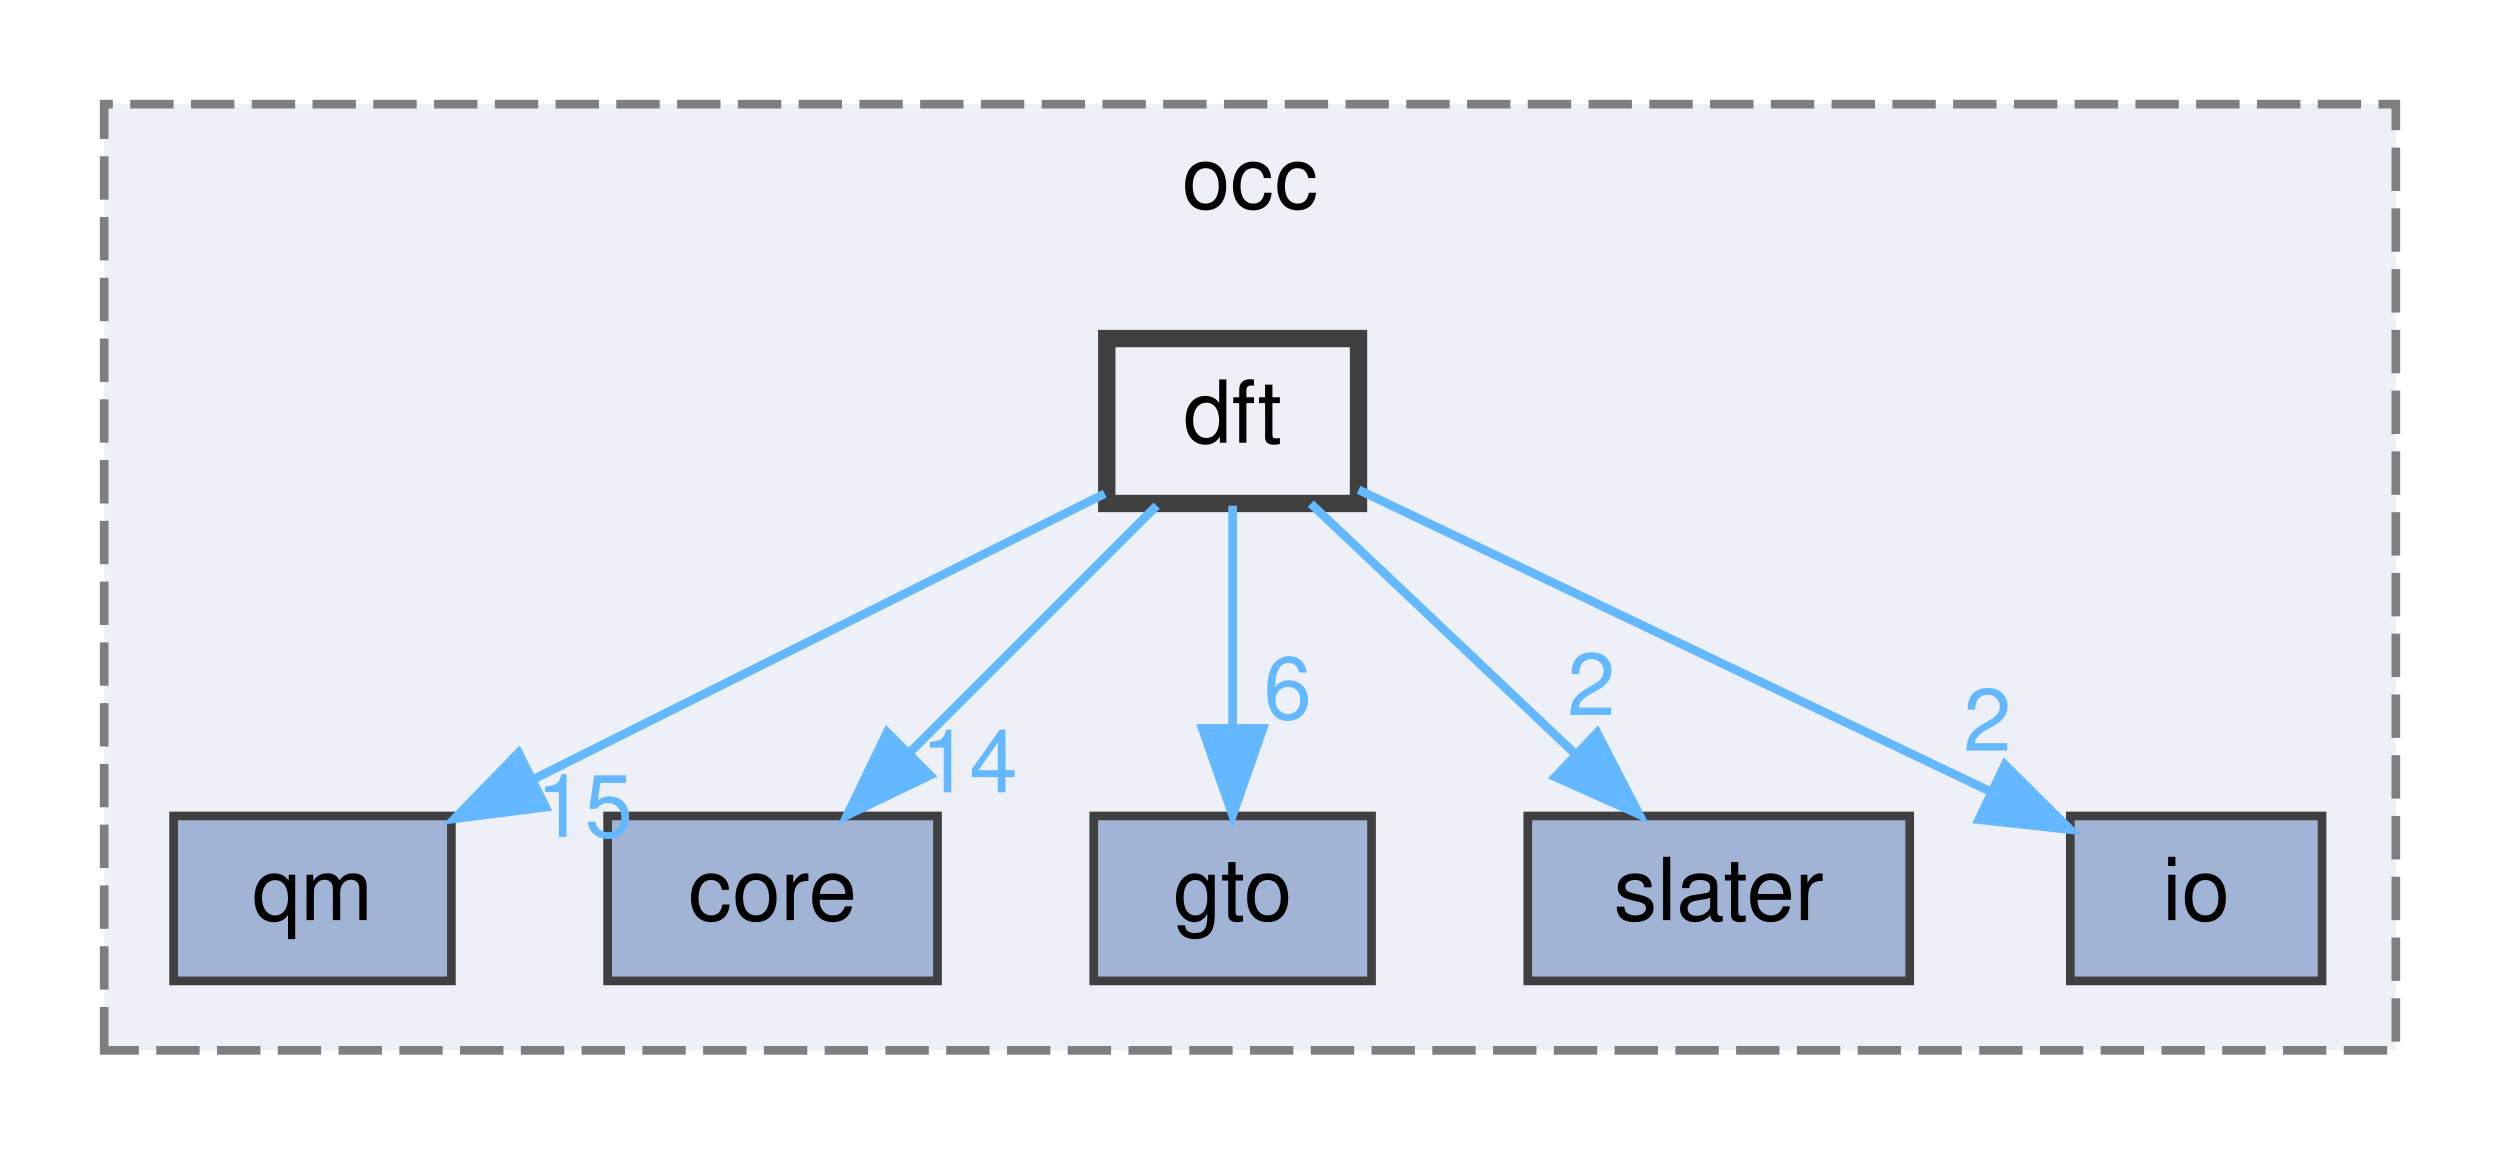
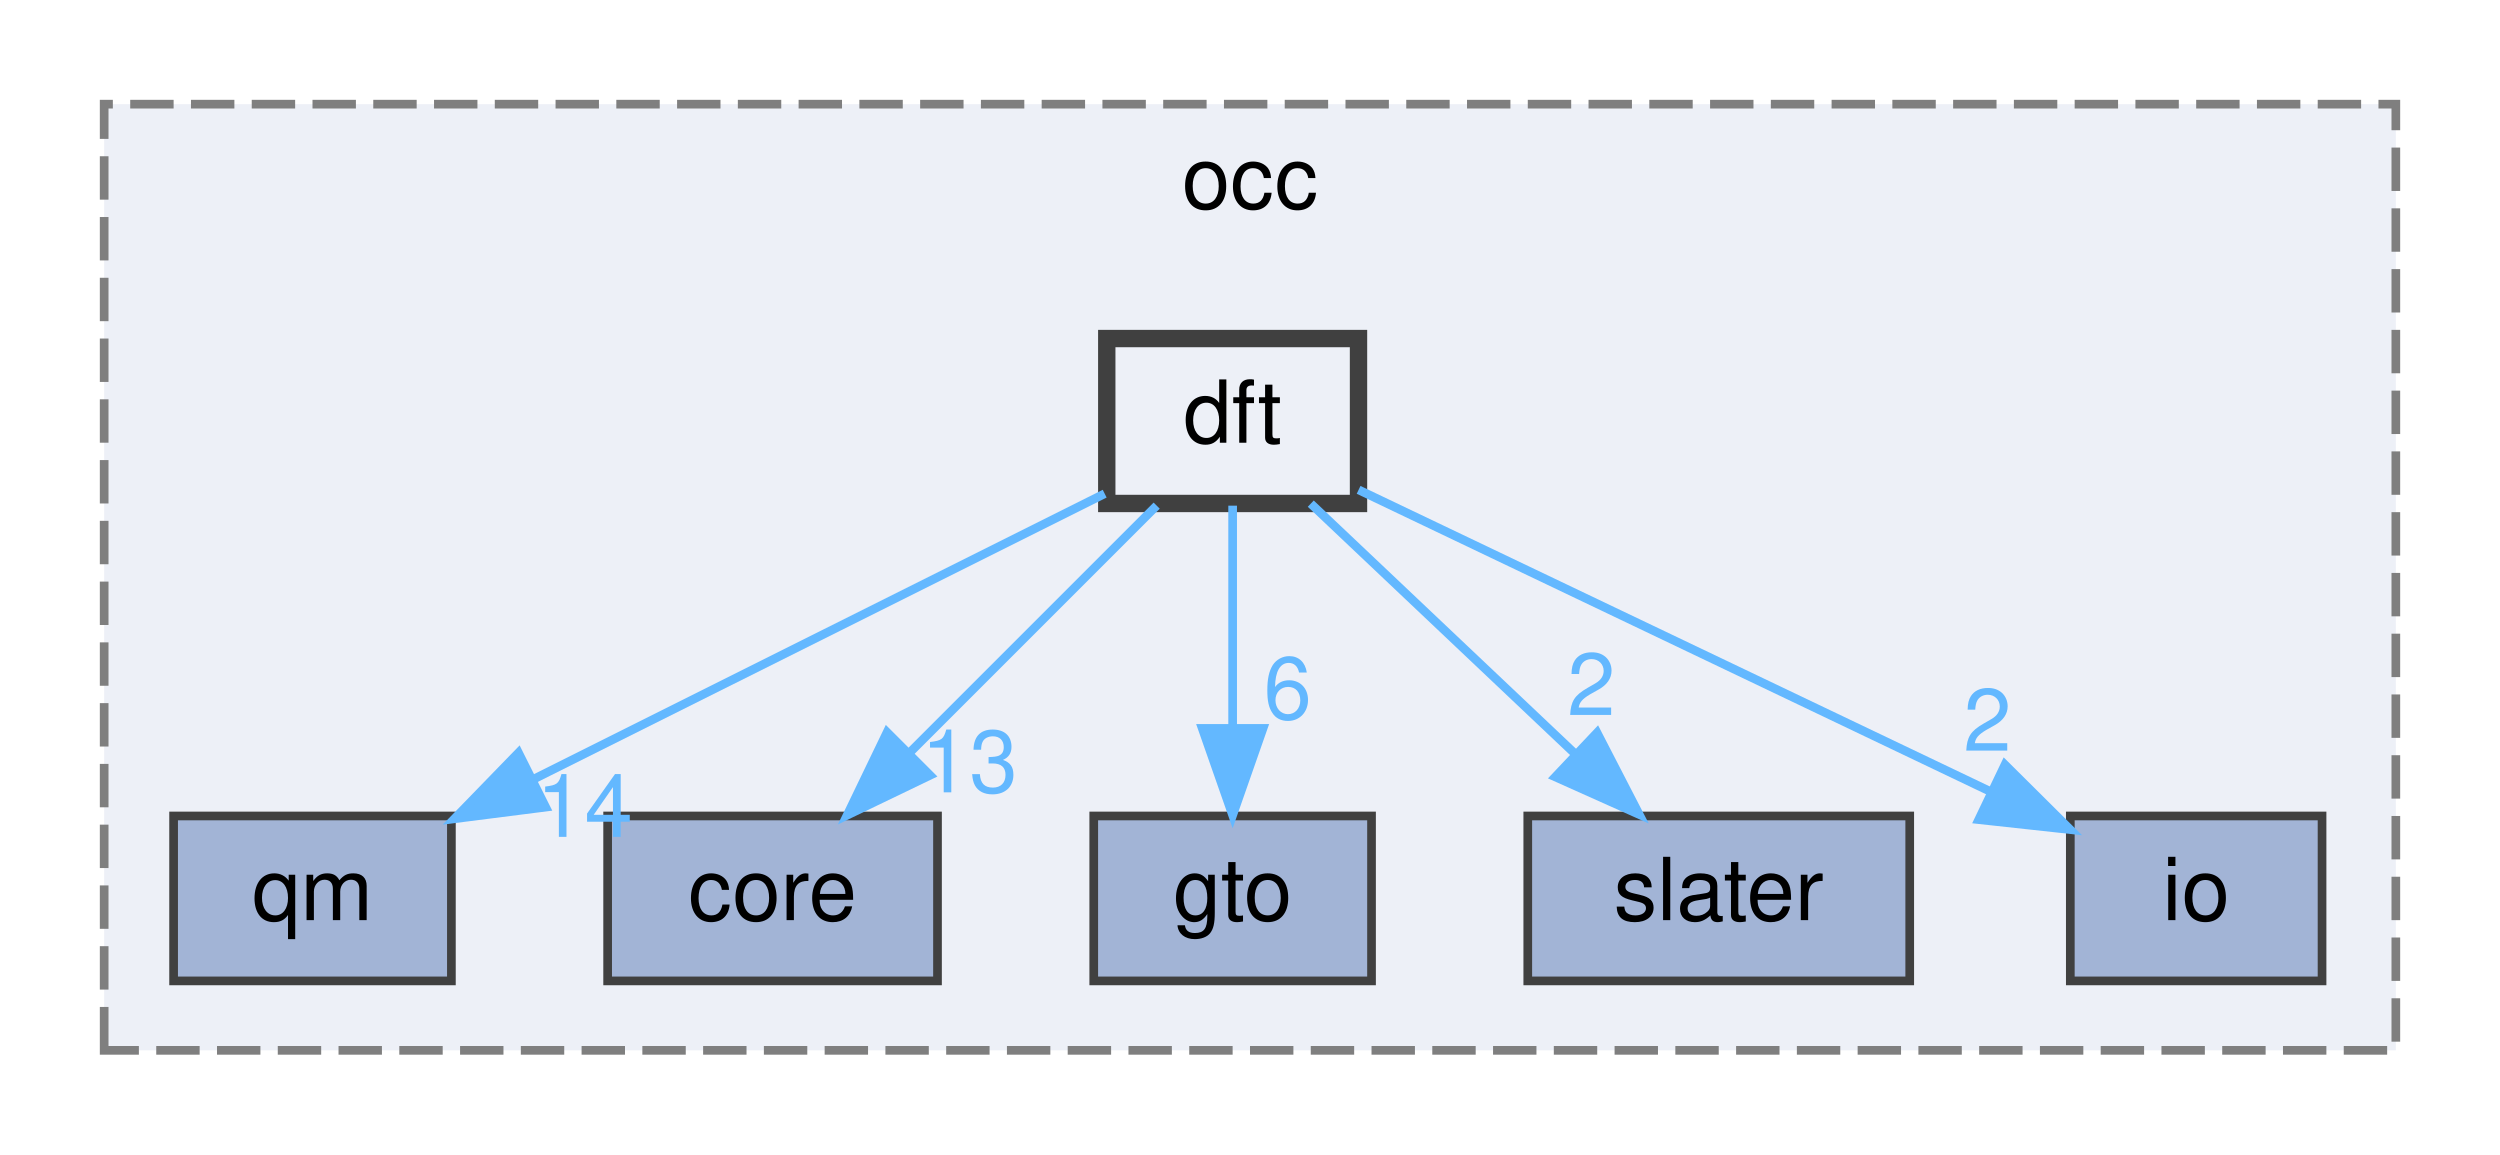
<svg xmlns="http://www.w3.org/2000/svg" xmlns:xlink="http://www.w3.org/1999/xlink" width="288pt" height="133pt" viewBox="0.00 0.00 288.00 133.00">
  <g id="graph0" class="graph" transform="scale(1 1) rotate(0) translate(4 129)">
    <g id="clust1" class="cluster">
      <g id="a_clust1">
        <a xlink:href="dir_8b7861ad11e4db9a5e6a6da237b17e56.html" target="_top" xlink:title="occ">
          <polygon fill="#edf0f7" stroke="#7f7f7f" stroke-dasharray="5,2" points="8,-8 8,-117 272,-117 272,-8 8,-8" />
          <text text-anchor="middle" x="140" y="-105" font-family="Helvetica,sans-Serif" font-size="10.00">occ</text>
        </a>
      </g>
    </g>
    <g id="node1" class="node">
      <g id="a_node1">
        <a xlink:href="dir_737cf82dfc93877bbe50a83dfe5e1c2d.html" target="_top" xlink:title="qm">
          <polygon fill="#a2b4d6" stroke="#404040" points="48,-35 16,-35 16,-16 48,-16 48,-35" />
          <text text-anchor="middle" x="32" y="-23" font-family="Helvetica,sans-Serif" font-size="10.00">qm</text>
        </a>
      </g>
    </g>
    <g id="node2" class="node">
      <g id="a_node2">
        <a xlink:href="dir_a9a9bd00ca35510371062c24de1517b5.html" target="_top" xlink:title="core">
          <polygon fill="#a2b4d6" stroke="#404040" points="104,-35 66,-35 66,-16 104,-16 104,-35" />
          <text text-anchor="middle" x="85" y="-23" font-family="Helvetica,sans-Serif" font-size="10.00">core</text>
        </a>
      </g>
    </g>
    <g id="node3" class="node">
      <g id="a_node3">
        <a xlink:href="dir_cfc5afc38a17fd298438dc647b813568.html" target="_top" xlink:title="gto">
          <polygon fill="#a2b4d6" stroke="#404040" points="154,-35 122,-35 122,-16 154,-16 154,-35" />
          <text text-anchor="middle" x="138" y="-23" font-family="Helvetica,sans-Serif" font-size="10.00">gto</text>
        </a>
      </g>
    </g>
    <g id="node4" class="node">
      <g id="a_node4">
        <a xlink:href="dir_dbf935c1a7fa7d699aede3b7b6b7a8e8.html" target="_top" xlink:title="slater">
          <polygon fill="#a2b4d6" stroke="#404040" points="216,-35 172,-35 172,-16 216,-16 216,-35" />
          <text text-anchor="middle" x="194" y="-23" font-family="Helvetica,sans-Serif" font-size="10.00">slater</text>
        </a>
      </g>
    </g>
    <g id="node5" class="node">
      <g id="a_node5">
        <a xlink:href="dir_eb006ca087d4b4837f6db1ad7c4b10da.html" target="_top" xlink:title="io">
          <polygon fill="#a2b4d6" stroke="#404040" points="263.5,-35 234.5,-35 234.5,-16 263.5,-16 263.5,-35" />
          <text text-anchor="middle" x="249" y="-23" font-family="Helvetica,sans-Serif" font-size="10.00">io</text>
        </a>
      </g>
    </g>
    <g id="node6" class="node">
      <g id="a_node6">
        <a xlink:href="dir_7ab1db0ec535273aaa16e13087447790.html" target="_top" xlink:title="dft">
          <polygon fill="#edf0f7" stroke="#404040" stroke-width="2" points="152.5,-90 123.5,-90 123.5,-71 152.5,-71 152.5,-90" />
          <text text-anchor="middle" x="138" y="-78" font-family="Helvetica,sans-Serif" font-size="10.00">dft</text>
        </a>
      </g>
    </g>
    <g id="edge1" class="edge">
      <g id="a_edge1">
        <a xlink:href="dir_000004_000019.html" target="_top">
          <path fill="none" stroke="#63b8ff" d="M123.26,-72.13C106.27,-63.63 78.04,-49.52 57.47,-39.24" />
          <polygon fill="#63b8ff" stroke="#63b8ff" points="58.86,-36.02 48.35,-34.68 55.73,-42.28 58.86,-36.02" />
        </a>
      </g>
      <g id="a_edge1-headlabel">
-         <a xlink:href="dir_000004_000019.html" target="_top" xlink:title="15">
-           <text text-anchor="middle" x="63.35" y="-32.59" font-family="Helvetica,sans-Serif" font-size="10.00" fill="#63b8ff">15</text>
+         <a xlink:href="dir_000004_000019.html" target="_top" xlink:title="14">
+           <text text-anchor="middle" x="63.35" y="-32.59" font-family="Helvetica,sans-Serif" font-size="10.00" fill="#63b8ff">14</text>
        </a>
      </g>
    </g>
    <g id="edge2" class="edge">
      <g id="a_edge2">
        <a xlink:href="dir_000004_000001.html" target="_top">
          <path fill="none" stroke="#63b8ff" d="M129.25,-70.75C121.53,-63.03 110.1,-51.6 100.78,-42.28" />
          <polygon fill="#63b8ff" stroke="#63b8ff" points="103.14,-39.69 93.59,-35.09 98.19,-44.64 103.14,-39.69" />
        </a>
      </g>
      <g id="a_edge2-headlabel">
-         <a xlink:href="dir_000004_000001.html" target="_top" xlink:title="14">
-           <text text-anchor="middle" x="107.68" y="-37.72" font-family="Helvetica,sans-Serif" font-size="10.00" fill="#63b8ff">14</text>
+         <a xlink:href="dir_000004_000001.html" target="_top" xlink:title="13">
+           <text text-anchor="middle" x="107.68" y="-37.72" font-family="Helvetica,sans-Serif" font-size="10.00" fill="#63b8ff">13</text>
        </a>
      </g>
    </g>
    <g id="edge3" class="edge">
      <g id="a_edge3">
        <a xlink:href="dir_000004_000011.html" target="_top">
          <path fill="none" stroke="#63b8ff" d="M138,-70.75C138,-63.8 138,-53.85 138,-45.13" />
          <polygon fill="#63b8ff" stroke="#63b8ff" points="141.5,-45.09 138,-35.09 134.5,-45.09 141.5,-45.09" />
        </a>
      </g>
      <g id="a_edge3-headlabel">
        <a xlink:href="dir_000004_000011.html" target="_top" xlink:title="6">
          <text text-anchor="middle" x="144.34" y="-46.18" font-family="Helvetica,sans-Serif" font-size="10.00" fill="#63b8ff">6</text>
        </a>
      </g>
    </g>
    <g id="edge4" class="edge">
      <g id="a_edge4">
        <a xlink:href="dir_000004_000021.html" target="_top">
          <path fill="none" stroke="#63b8ff" d="M147,-70.98C155.19,-63.23 167.51,-51.58 177.47,-42.14" />
          <polygon fill="#63b8ff" stroke="#63b8ff" points="179.98,-44.59 184.84,-35.17 175.17,-39.5 179.98,-44.59" />
        </a>
      </g>
      <g id="a_edge4-headlabel">
        <a xlink:href="dir_000004_000021.html" target="_top" xlink:title="2">
          <text text-anchor="middle" x="179.32" y="-46.62" font-family="Helvetica,sans-Serif" font-size="10.00" fill="#63b8ff">2</text>
        </a>
      </g>
    </g>
    <g id="edge5" class="edge">
      <g id="a_edge5">
        <a xlink:href="dir_000004_000014.html" target="_top">
          <path fill="none" stroke="#63b8ff" d="M152.51,-72.57C171.04,-63.72 203.35,-48.3 225.43,-37.75" />
          <polygon fill="#63b8ff" stroke="#63b8ff" points="226.97,-40.9 234.49,-33.43 223.95,-34.58 226.97,-40.9" />
        </a>
      </g>
      <g id="a_edge5-headlabel">
        <a xlink:href="dir_000004_000014.html" target="_top" xlink:title="2">
          <text text-anchor="middle" x="224.95" y="-42.51" font-family="Helvetica,sans-Serif" font-size="10.00" fill="#63b8ff">2</text>
        </a>
      </g>
    </g>
  </g>
</svg>
